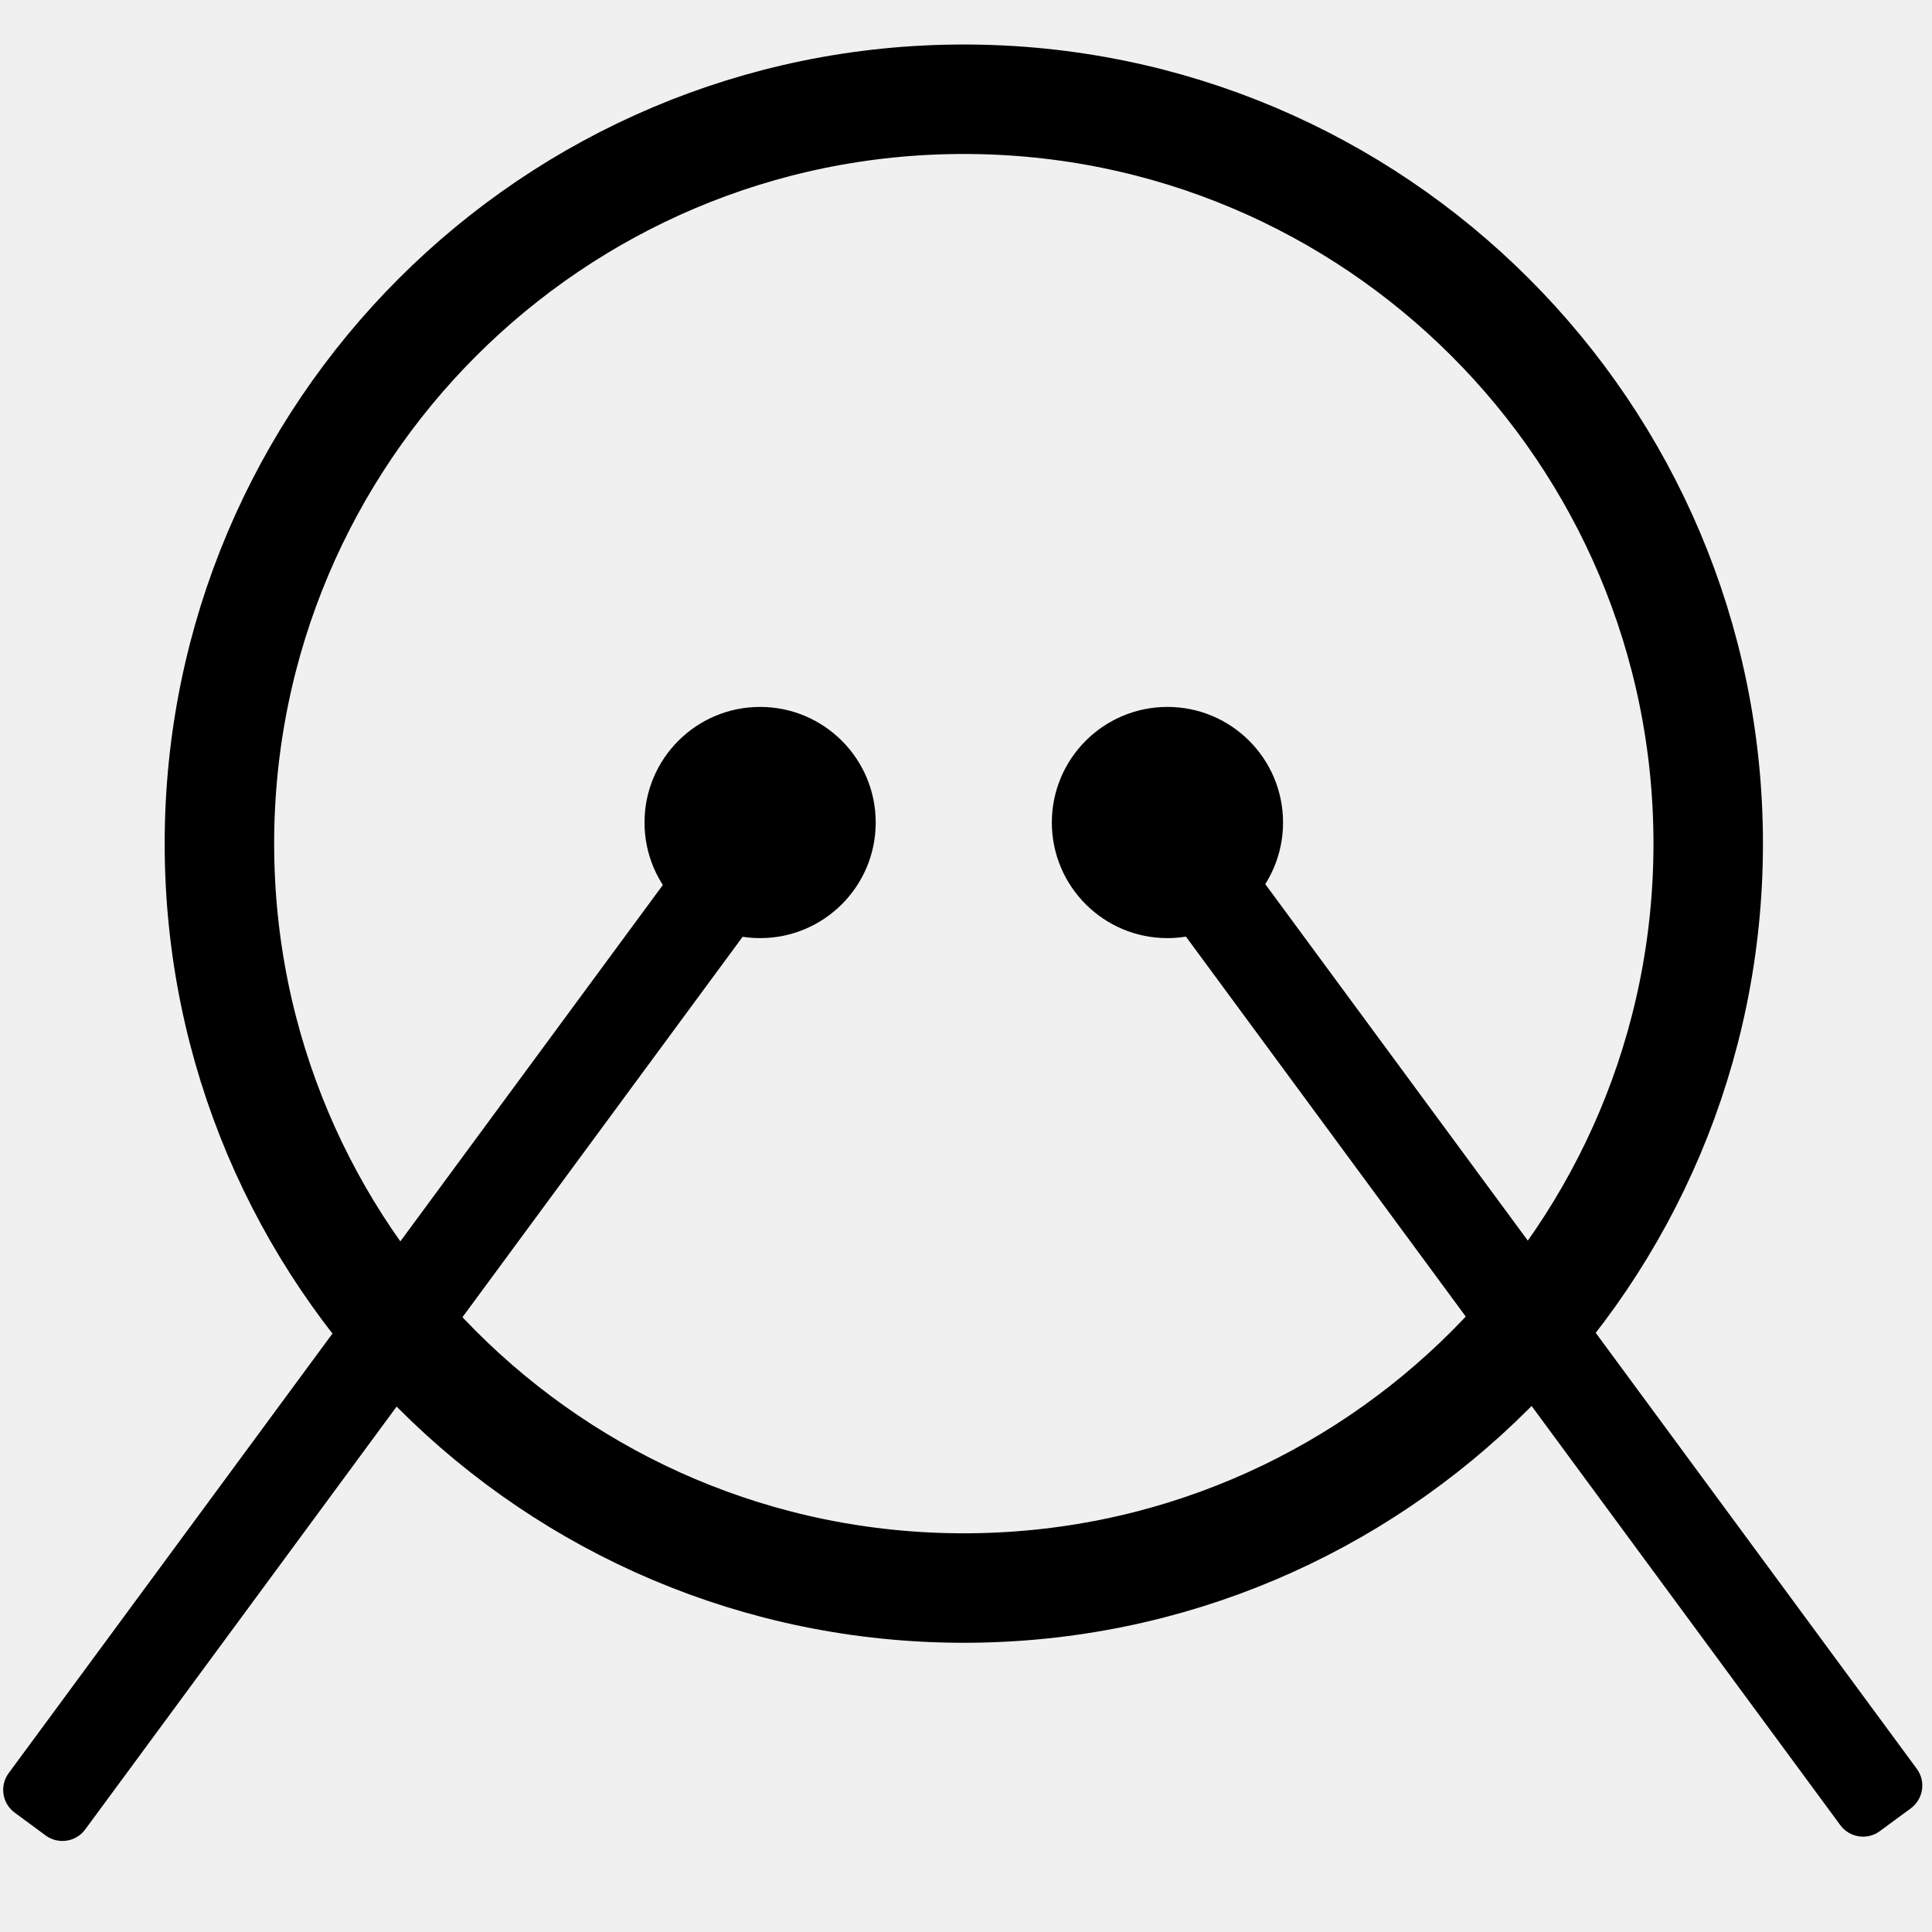
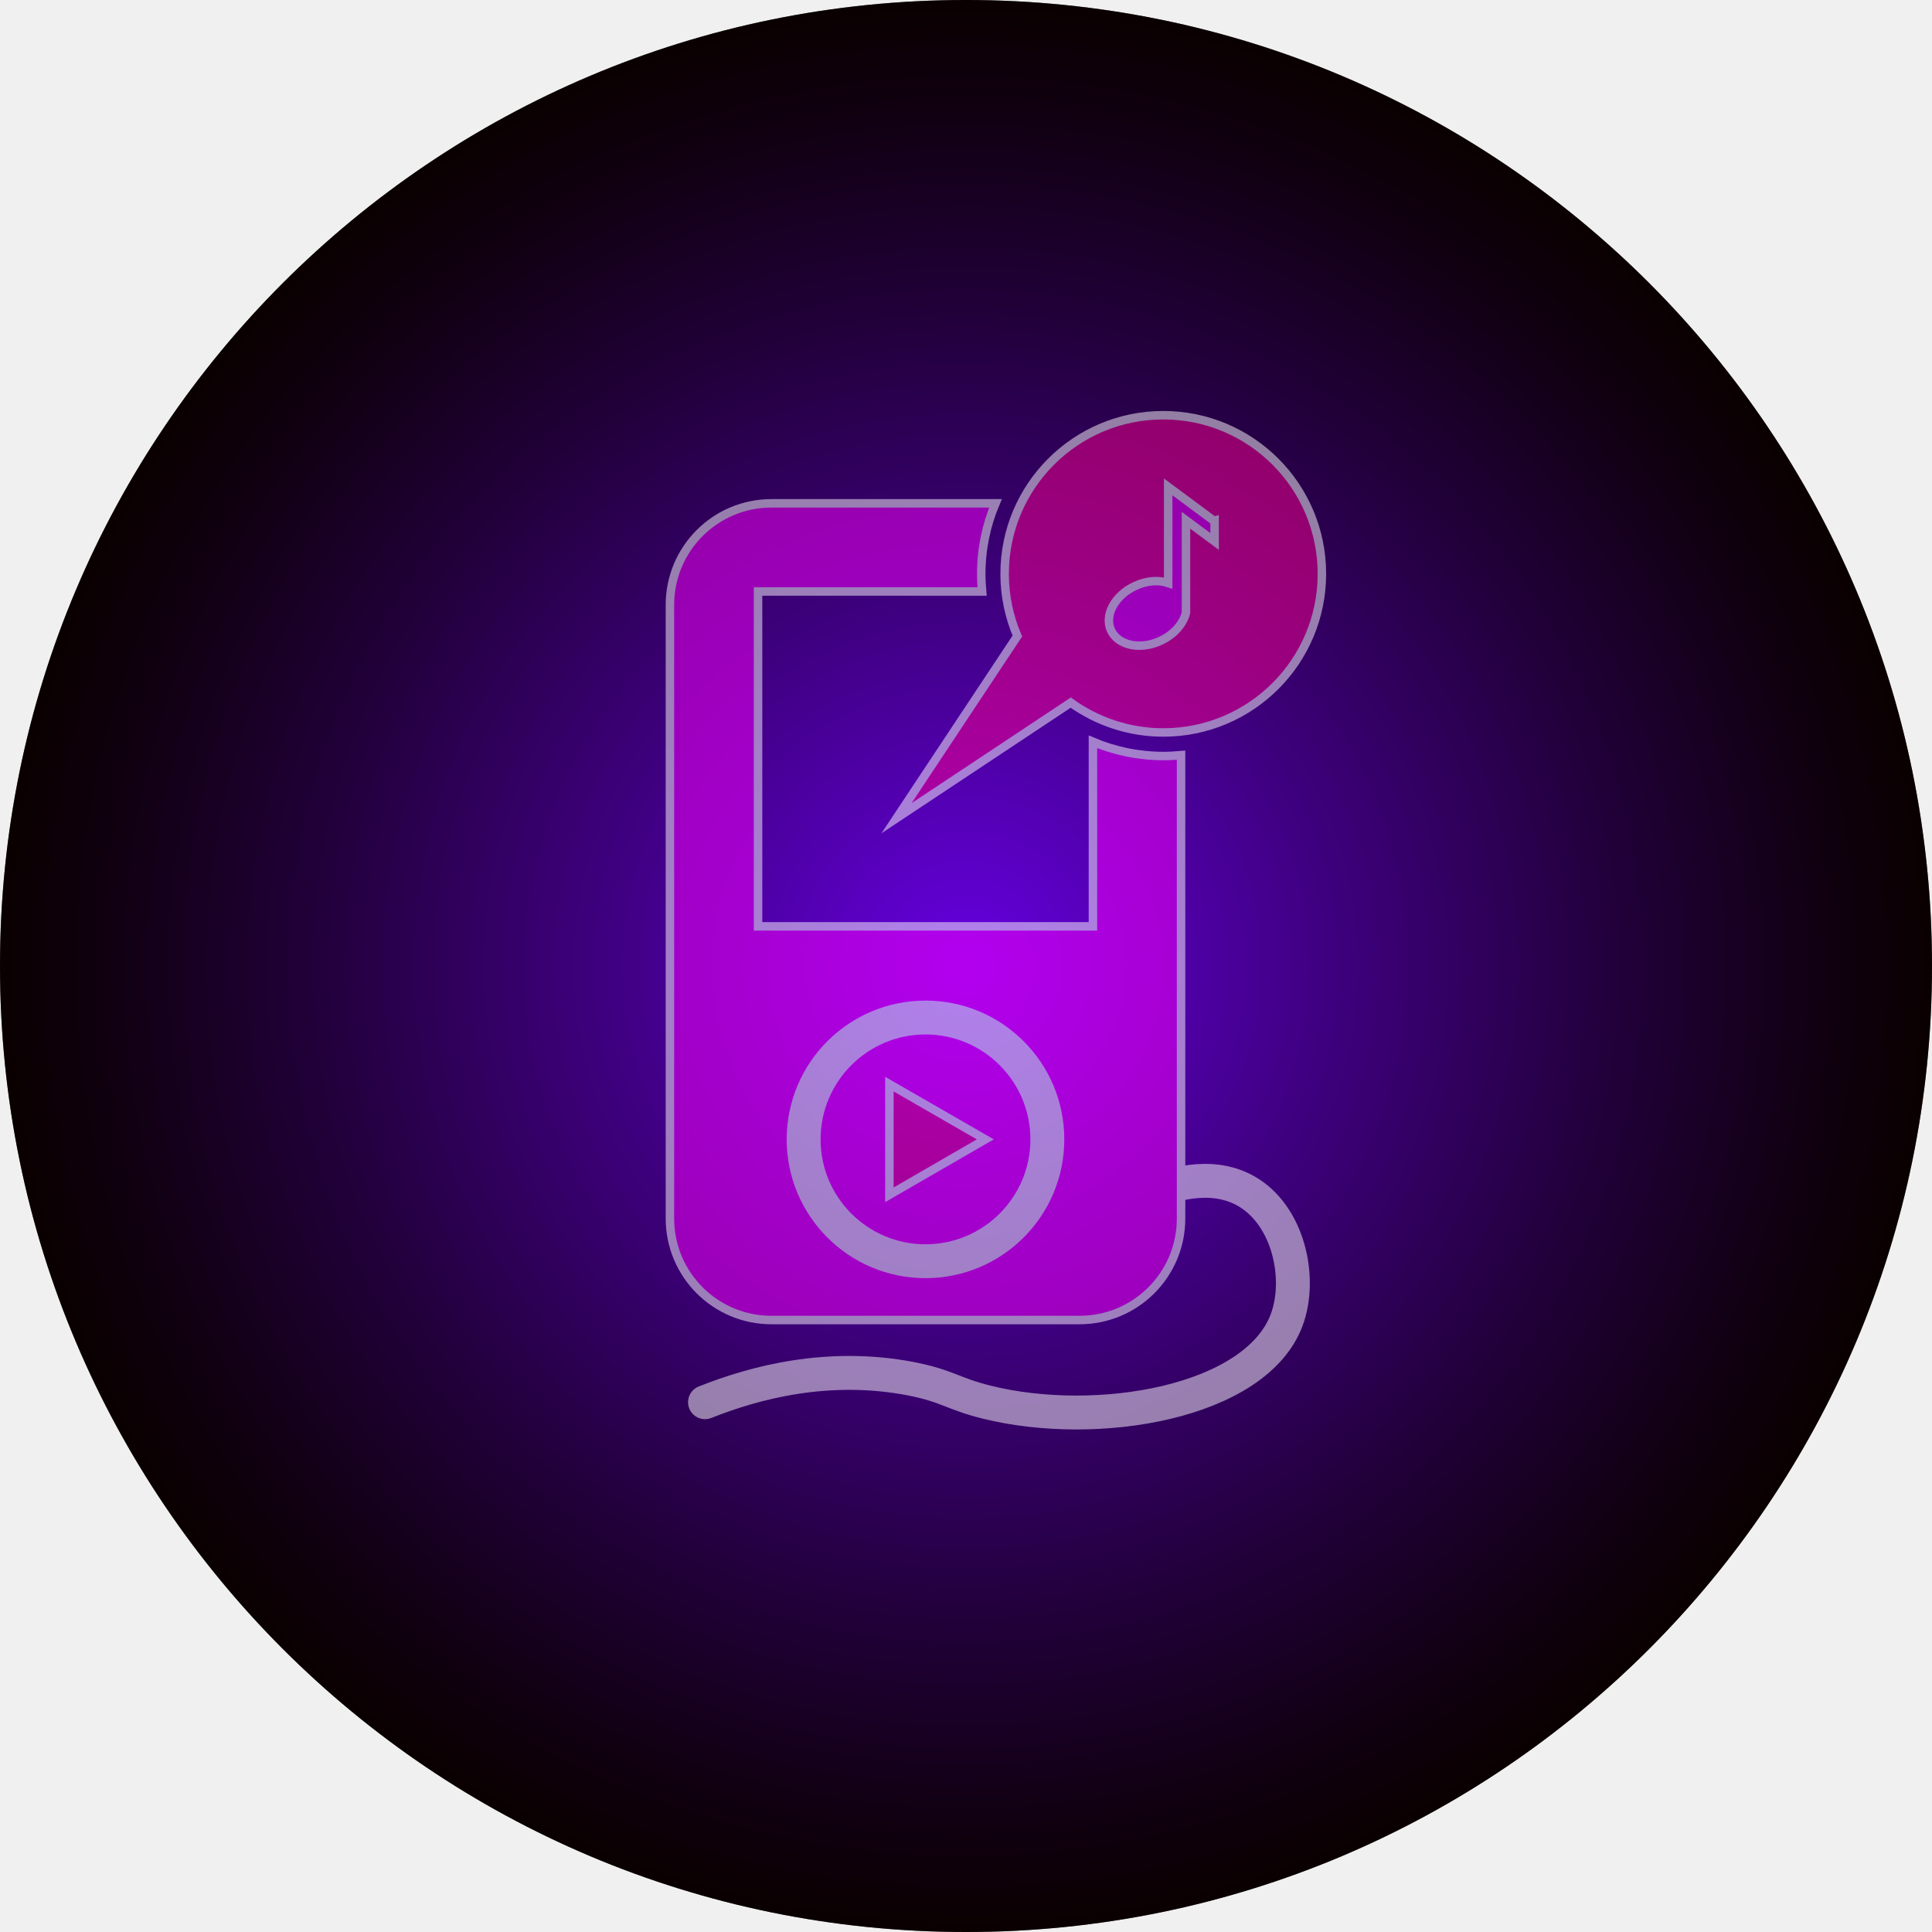
- <svg xmlns="http://www.w3.org/2000/svg" version="1.1" id="Layer_1" x="0px" y="0px" viewBox="0 0 300 300" style="enable-background:new 0 0 300 300;" xml:space="preserve">
-   <style type="text/css">
- 	.st0{fill:none;stroke:#000000;stroke-width:17;stroke-miterlimit:10;}
- 	.st1{stroke:#000000;stroke-miterlimit:10;}
- </style>
-   <circle class="st0" cx="149.66" cy="131" r="115.59" />
-   <circle class="st1" cx="118.03" cy="127.72" r="17.45" />
-   <circle class="st1" cx="181.28" cy="127.72" r="17.45" />
-   <path class="st1" d="M115.52,137.81l-4.82-3.55c-1.72-1.27-4.16-0.9-5.43,0.82L1.75,275.63c-1.27,1.72-0.9,4.16,0.82,5.43l4.82,3.55  c1.72,1.27,4.16,0.9,5.43-0.82l103.51-140.55C117.6,141.51,117.23,139.07,115.52,137.81z" />
-   <path class="st1" d="M183.48,137.14l4.82-3.55c1.72-1.27,4.16-0.9,5.43,0.82l103.51,140.55c1.27,1.72,0.9,4.16-0.82,5.43l-4.82,3.55  c-1.72,1.27-4.16,0.9-5.43-0.82L182.66,142.57C181.4,140.85,181.77,138.41,183.48,137.14z" />
+ <svg xmlns="http://www.w3.org/2000/svg" id="Layer_2" data-name="Layer 2" viewBox="0 0 114 114">
+   <defs>
+     <style>
+       .cls-1 {
+         fill: #f0f;
+       }
+ 
+       .cls-1, .cls-2, .cls-3, .cls-4 {
+         stroke: #fff;
+         stroke-miterlimit: 10;
+       }
+ 
+       .cls-1, .cls-4 {
+         stroke-width: .5px;
+       }
+ 
+       .cls-2, .cls-3 {
+         fill: none;
+         stroke-width: 2px;
+       }
+ 
+       .cls-5, .cls-6 {
+         fill: url(#radial-gradient);
+       }
+ 
+       .cls-6 {
+         opacity: .5;
+       }
+ 
+       .cls-3, .cls-4 {
+         stroke-linecap: round;
+       }
+ 
+       .cls-4 {
+         fill: #ff0090;
+       }
+     </style>
+     <radialGradient id="radial-gradient" cx="57" cy="57" fx="57" fy="57" r="57" gradientUnits="userSpaceOnUse">
+       <stop offset="0" stop-color="#6600e0" />
+       <stop offset=".37" stop-color="#3f0081" />
+       <stop offset=".67" stop-color="#22003b" />
+       <stop offset=".89" stop-color="#100010" />
+       <stop offset="1" stop-color="#0a0000" />
+     </radialGradient>
+   </defs>
+   <rect class="cls-5" x="0" y="0" width="114" height="114" rx="57" ry="57" />
+   <g>
+     <path class="cls-3" d="m68.29,70.26c.57-.23,3.06-1.19,5.2,0,2.55,1.42,3.35,5.18,2.43,7.63-1.83,4.88-11.18,6.46-17.68,4.85-2.06-.51-2.31-.96-4.51-1.39-4.87-.93-9.19.22-12.13,1.39" />
+     <path class="cls-1" d="m68.65,44.61c-1.47,0-2.88-.3-4.16-.84v10.89h-19.76v-19.76h13.22c-.03-.34-.05-.69-.05-1.04,0-1.47.3-2.88.84-4.16h-13.22c-3.31,0-5.99,2.68-5.99,5.99v36.21c0,3.31,2.68,5.99,5.99,5.99h18.18c3.31,0,5.99-2.68,5.99-5.99v-27.34c-.34.03-.69.05-1.04.05Z" />
+     <circle class="cls-2" cx="54.61" cy="67.23" r="7.19" />
+     <polygon class="cls-4" points="52.48 70.5 58.14 67.23 52.48 63.97 52.48 70.5" />
+     <path class="cls-4" d="m68.64,24.5c-5.17,0-9.36,4.19-9.36,9.36,0,1.3.27,2.55.75,3.67l-7.13,10.75,10.28-6.82c1.54,1.1,3.42,1.76,5.46,1.76,5.17,0,9.36-4.19,9.36-9.36s-4.19-9.36-9.36-9.36Z" />
+     <path class="cls-1" d="m71.67,30.73v1.22l-1.69-1.25v5.46c-.13.51-.49,1.02-1.04,1.39-.14.1-.29.18-.46.26-1.19.56-2.5.28-2.92-.61-.42-.89.22-2.07,1.41-2.62.68-.32,1.39-.37,1.96-.18v-5.67h0s.73.54.73.54l1.98,1.47Z" />
+   </g>
+   <rect class="cls-6" x="0" y="0" width="114" height="114" rx="57" ry="57" />
</svg>
